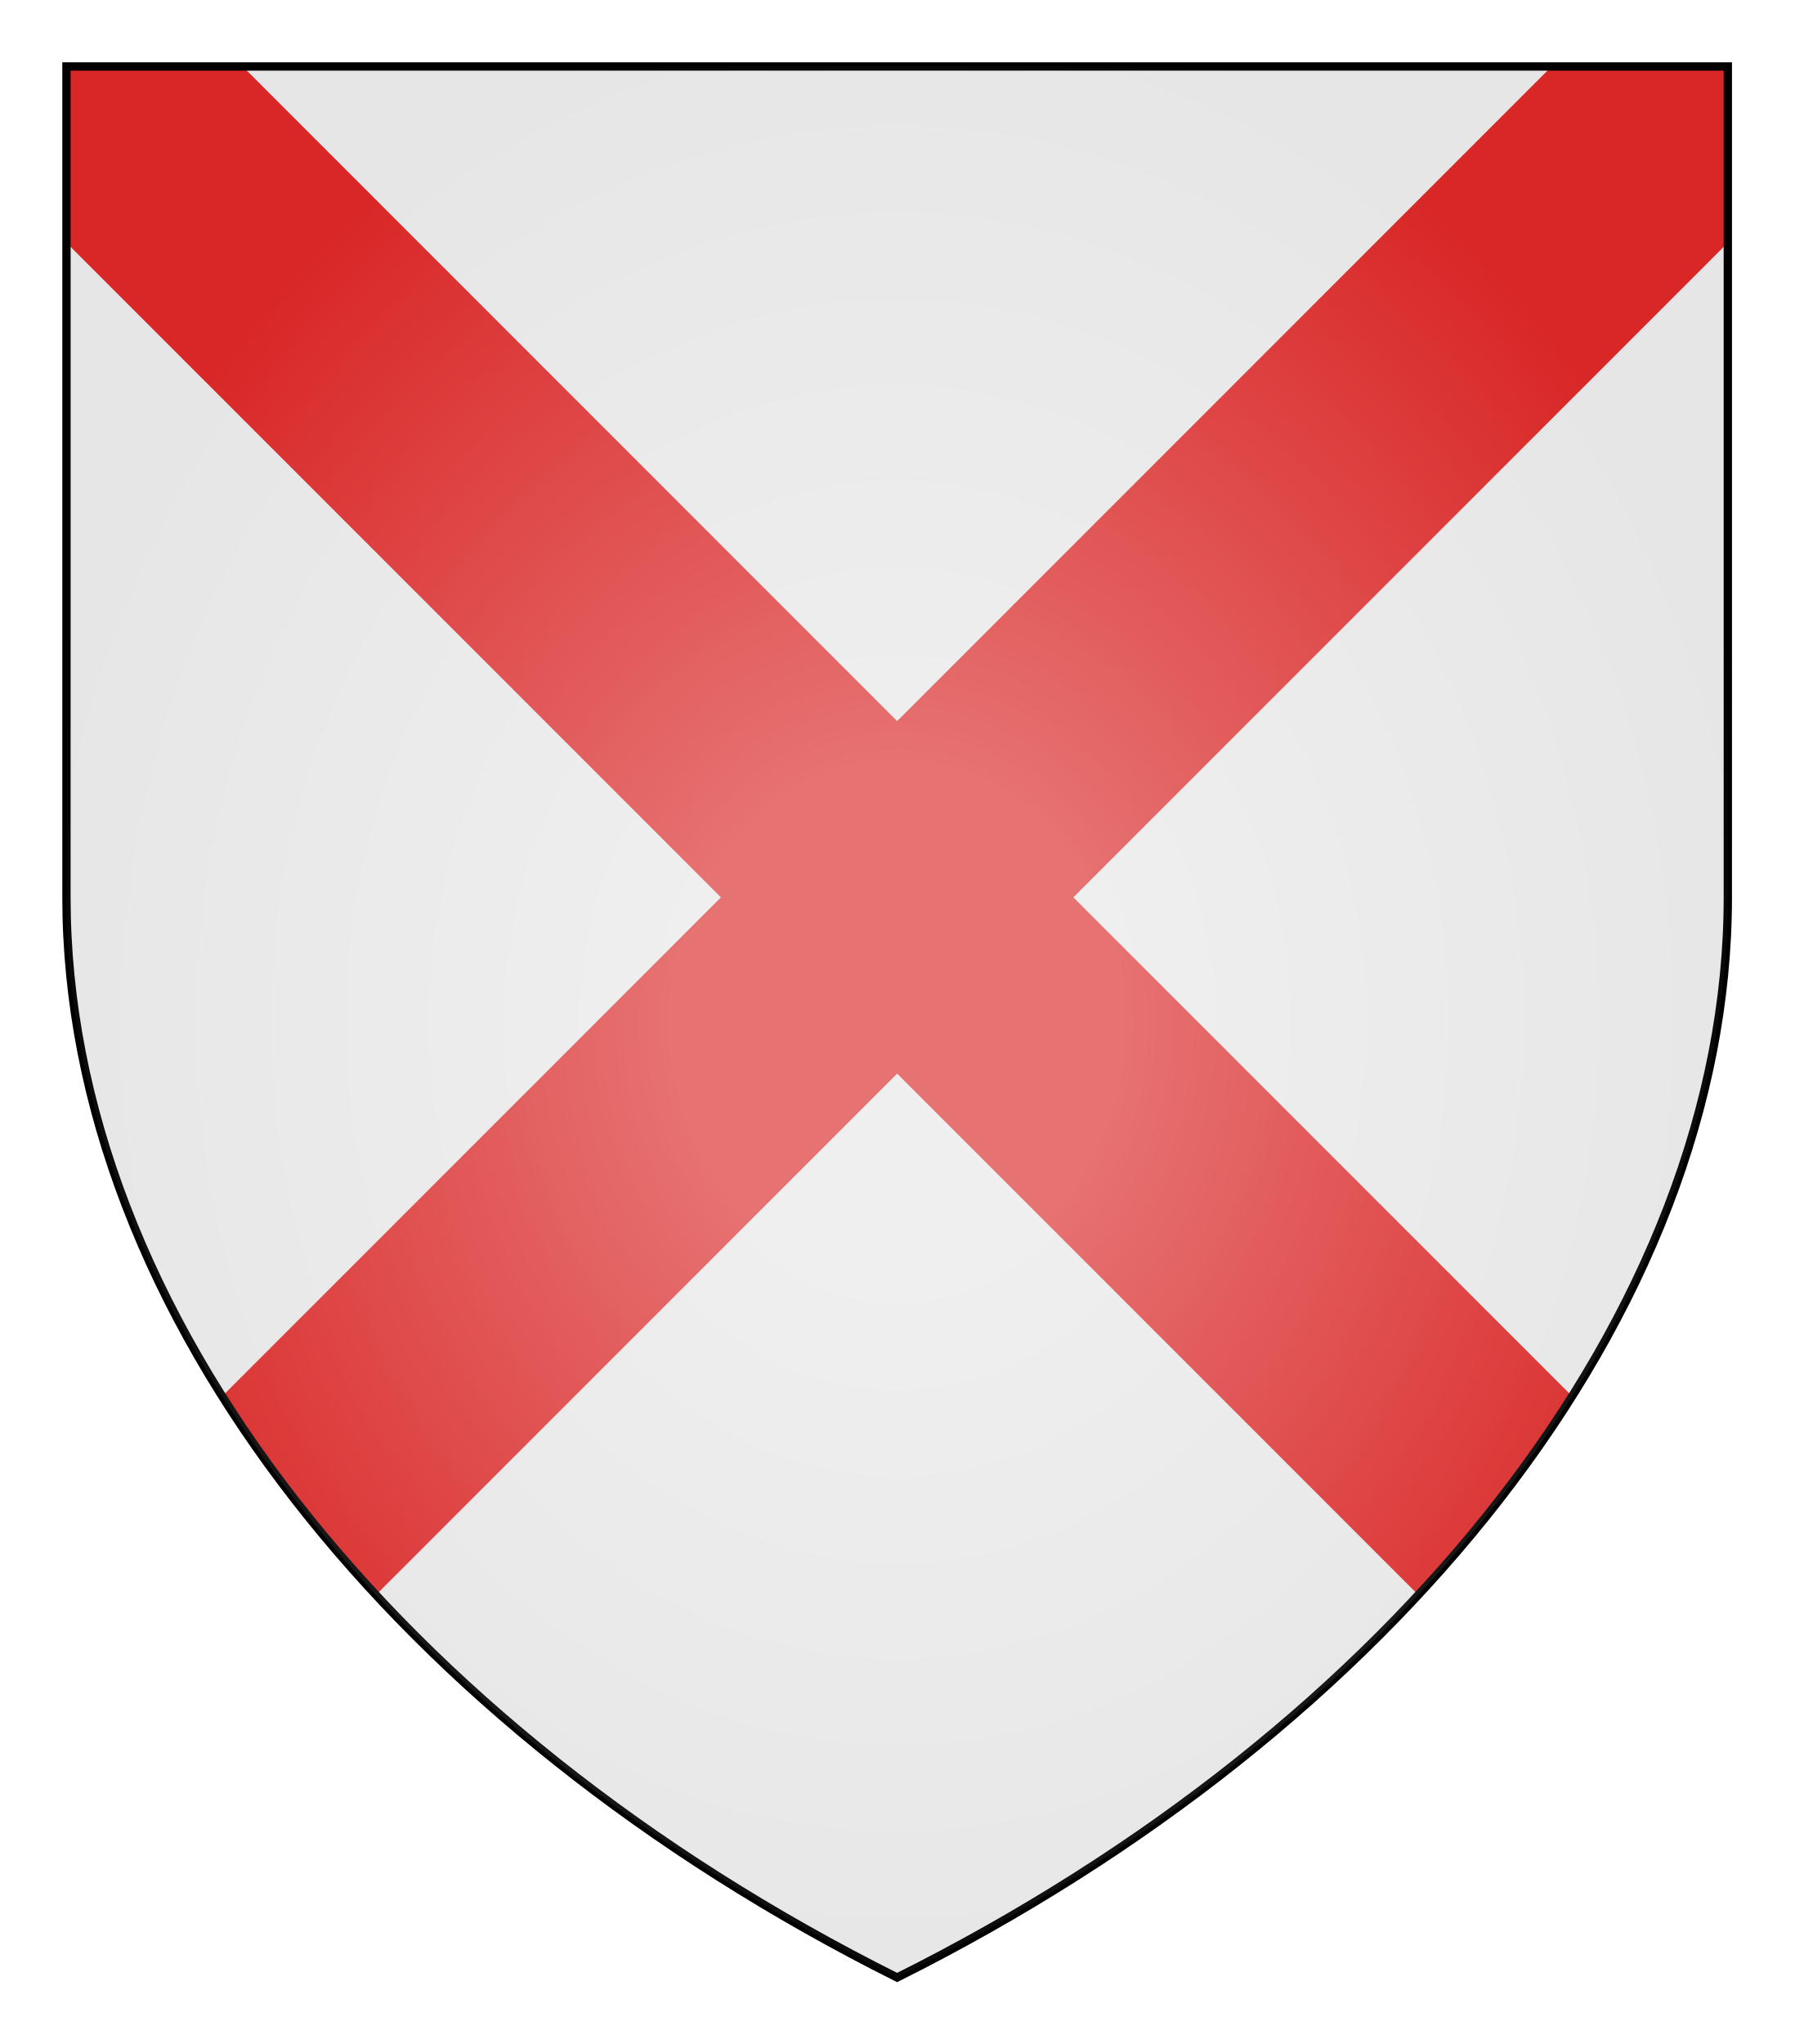
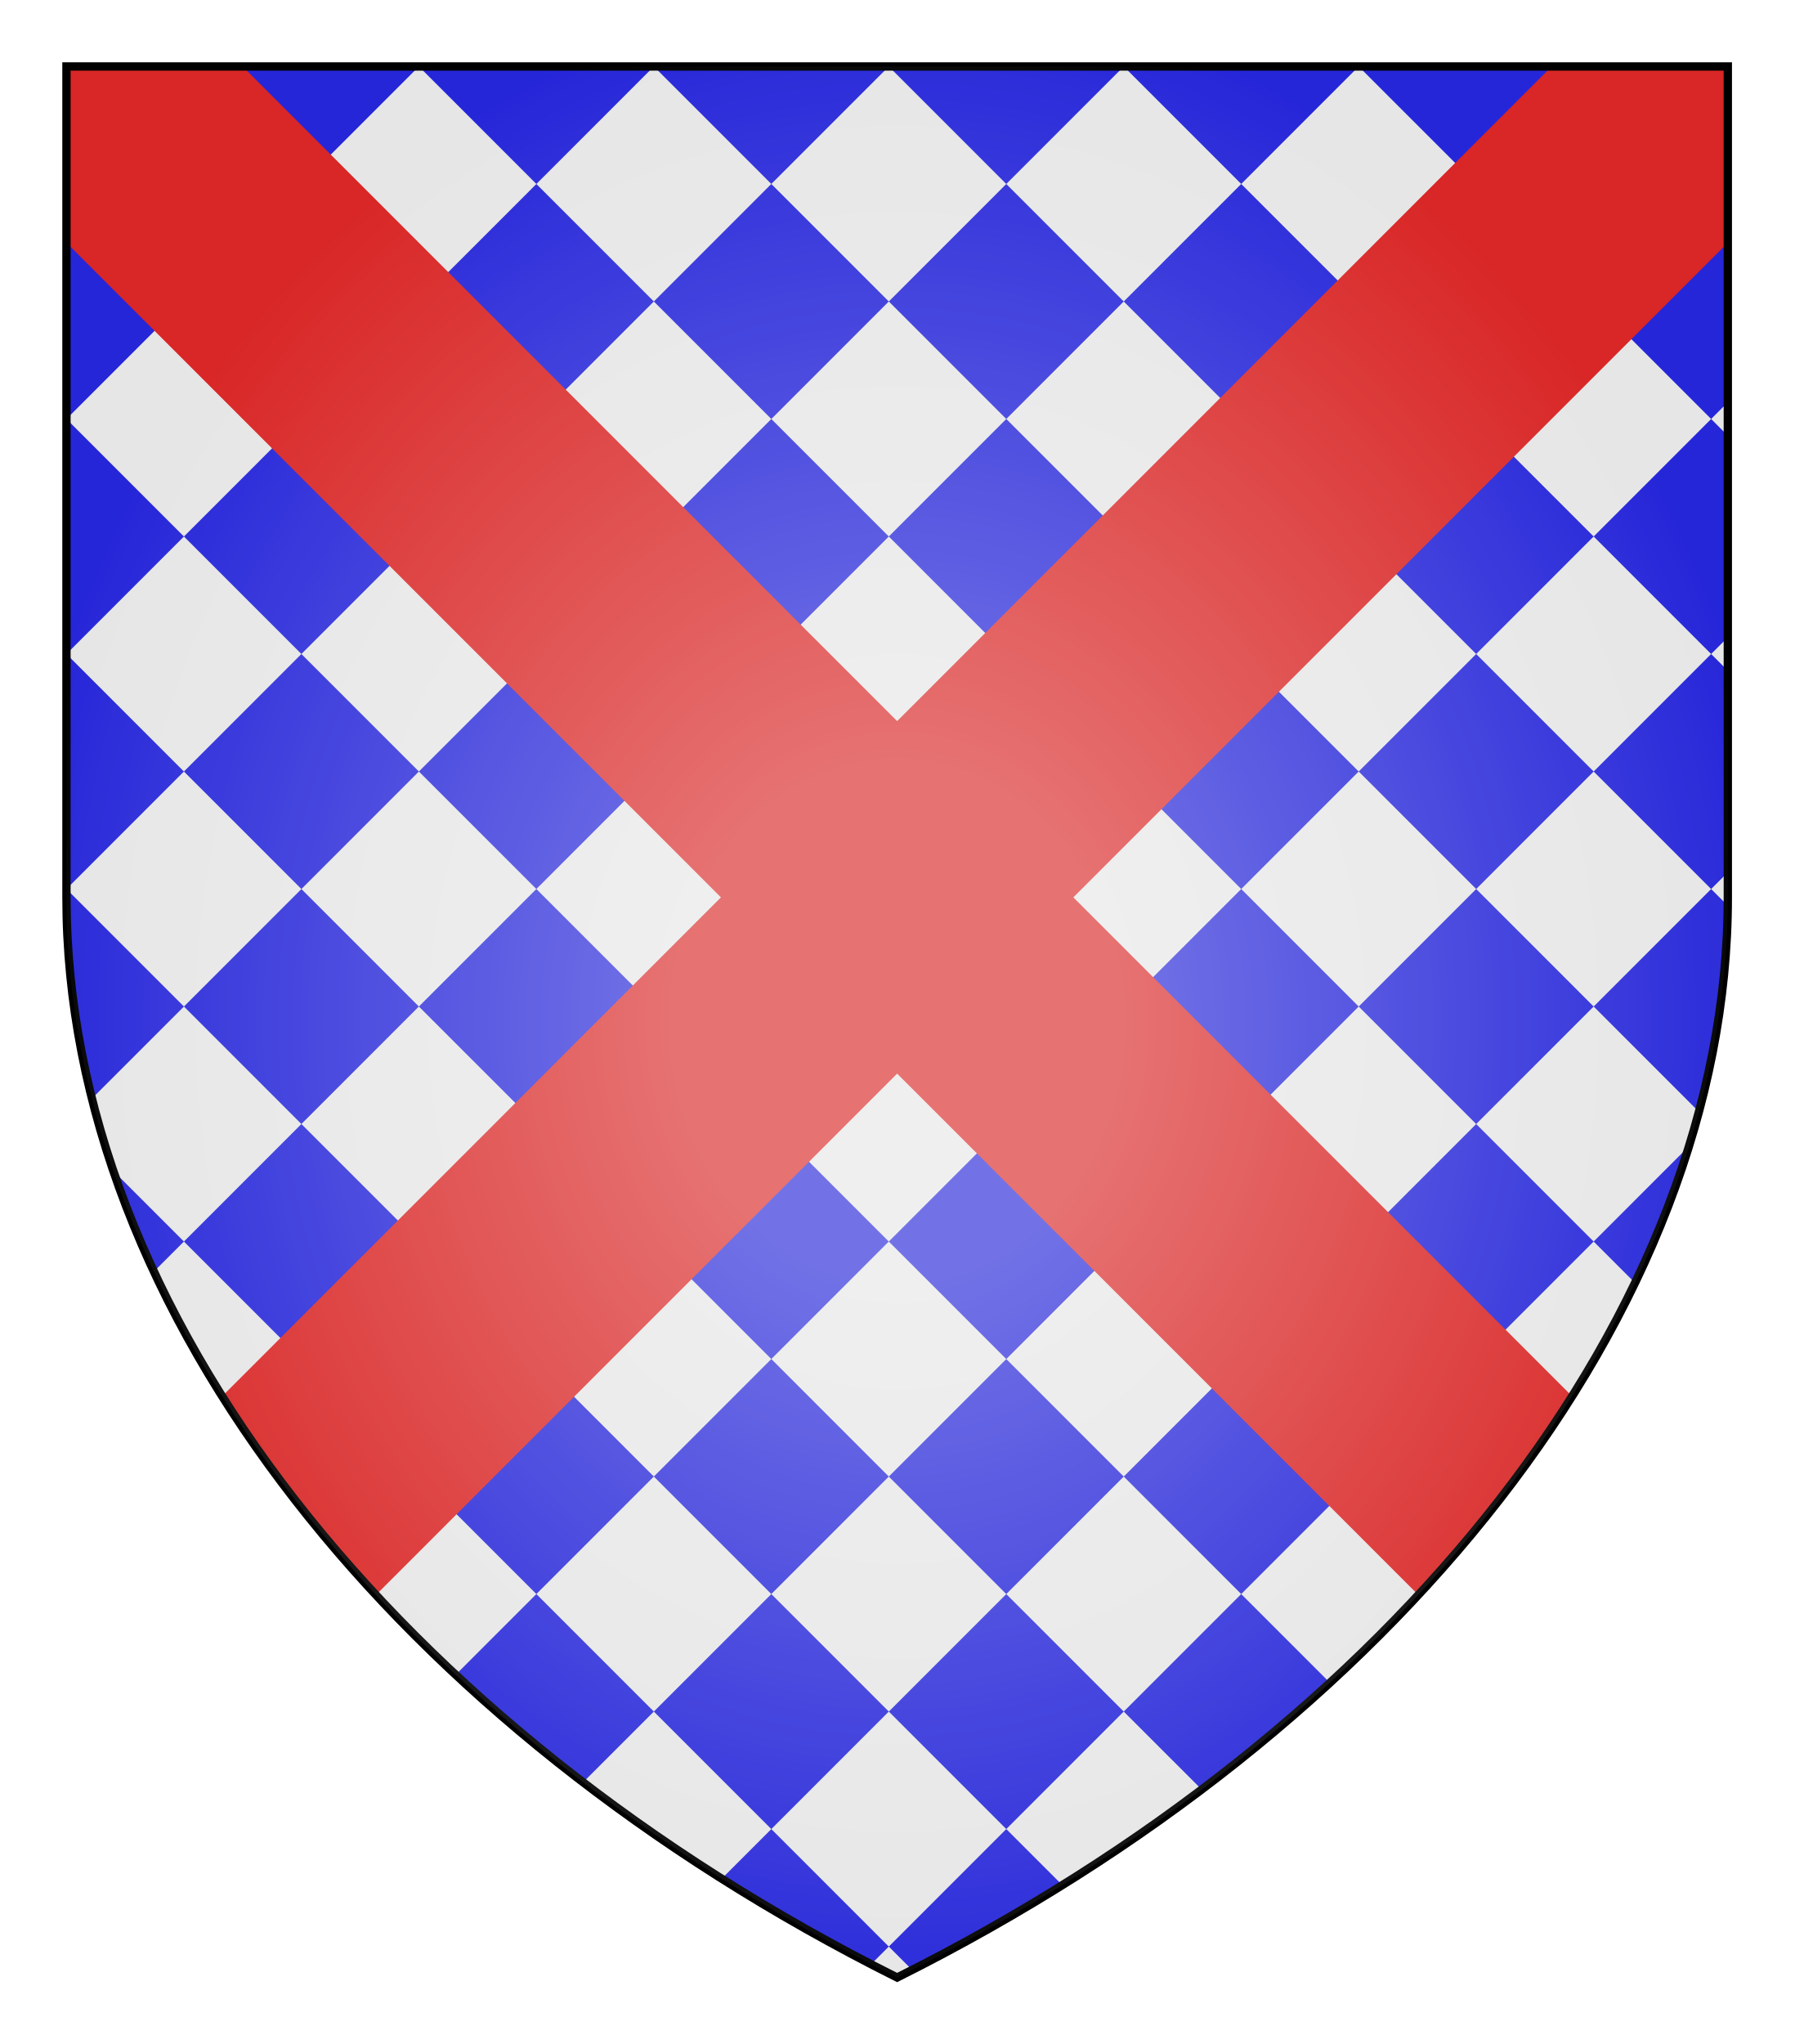
<svg xmlns="http://www.w3.org/2000/svg" height="246.0" width="216.0">
  <defs>
    <clipPath id="contour">
      <path d="M 8.0,8.0 L 208.0,8.0 L 208.0,108.0 C 208.0,158.0 168.0,208.0 108.0,238.0 C 48.0,208.0 8.0,158.0 8.0,108.0 L 8.0,8.0 Z" />
    </clipPath>
    <radialGradient id="lighting">
      <stop offset="25%" stop-color="white" stop-opacity="35%" />
      <stop offset="100%" stop-color="white" stop-opacity="0%" />
    </radialGradient>
  </defs>
  <g>
-     <path d="M 8.0,8.0 L 208.0,8.0 L 208.0,108.0 C 208.0,158.0 168.0,208.0 108.0,238.0 C 48.0,208.0 8.0,158.0 8.0,108.0 L 8.0,8.0 Z" style="fill: rgb(230, 230, 230); stroke-width: 1px; stroke: none;" />
+     <path d="M 8.0,8.0 L 8.0,108.0 C 8.0,158.0 48.0,208.0 108.0,238.0 C 168.0,208.0 208.0,158.0 208.0,108.0 L 208.0,8.0 L 8.0,8.0 Z" style="fill: rgb(38, 38, 217); stroke-width: 1px; stroke: none;" />
+     <path d="M 22.142,8.0 L 8.0,22.142 L 22.142,36.284 L 36.284,22.142 L 22.142,8.0 L 22.142,8.0 Z" style="fill: rgb(230, 230, 230); stroke-width: 1px; stroke: none;" />
+     <path d="M 50.426,8.0 L 36.284,22.142 L 50.426,36.284 L 64.569,22.142 L 50.426,8.0 L 50.426,8.0 Z" style="fill: rgb(230, 230, 230); stroke-width: 1px; stroke: none;" />
+     <path d="M 78.711,8.0 L 64.569,22.142 L 78.711,36.284 L 92.853,22.142 L 78.711,8.0 L 78.711,8.0 Z" style="fill: rgb(230, 230, 230); stroke-width: 1px; stroke: none;" />
+     <path d="M 106.995,8.0 L 92.853,22.142 L 106.995,36.284 L 121.137,22.142 L 106.995,8.0 L 106.995,8.0 Z" style="fill: rgb(230, 230, 230); stroke-width: 1px; stroke: none;" />
+     <path d="M 135.279,8.0 L 121.137,22.142 L 135.279,36.284 L 149.421,22.142 L 135.279,8.0 L 135.279,8.0 Z" style="fill: rgb(230, 230, 230); stroke-width: 1px; stroke: none;" />
+     <path d="M 163.563,8.0 L 149.421,22.142 L 163.563,36.284 L 177.706,22.142 L 163.563,8.0 L 163.563,8.0 Z" style="fill: rgb(230, 230, 230); stroke-width: 1px; stroke: none;" />
+     <path d="M 191.848,8.0 L 177.706,22.142 L 191.848,36.284 L 205.99,22.142 L 191.848,8.0 L 191.848,8.0 Z" style="fill: rgb(230, 230, 230); stroke-width: 1px; stroke: none;" />
+     <path d="M 208.0,20.132 L 205.99,22.142 L 208.0,24.152 L 208.0,20.132 L 208.0,20.132 Z" style="fill: rgb(230, 230, 230); stroke-width: 1px; stroke: none;" />
+     <path d="M 22.142,36.284 L 8.0,50.426 L 22.142,64.569 L 36.284,50.426 L 22.142,36.284 L 22.142,36.284 Z" style="fill: rgb(230, 230, 230); stroke-width: 1px; stroke: none;" />
+     <path d="M 50.426,36.284 L 36.284,50.426 L 50.426,64.569 L 64.569,50.426 L 50.426,36.284 L 50.426,36.284 Z" style="fill: rgb(230, 230, 230); stroke-width: 1px; stroke: none;" />
+     <path d="M 78.711,36.284 L 64.569,50.426 L 78.711,64.569 L 92.853,50.426 L 78.711,36.284 L 78.711,36.284 Z" style="fill: rgb(230, 230, 230); stroke-width: 1px; stroke: none;" />
+     <path d="M 106.995,36.284 L 92.853,50.426 L 106.995,64.569 L 121.137,50.426 L 106.995,36.284 L 106.995,36.284 Z" style="fill: rgb(230, 230, 230); stroke-width: 1px; stroke: none;" />
+     <path d="M 135.279,36.284 L 121.137,50.426 L 135.279,64.569 L 149.421,50.426 L 135.279,36.284 L 135.279,36.284 Z" style="fill: rgb(230, 230, 230); stroke-width: 1px; stroke: none;" />
+     <path d="M 163.563,36.284 L 149.421,50.426 L 163.563,64.569 L 177.706,50.426 L 163.563,36.284 L 163.563,36.284 Z" style="fill: rgb(230, 230, 230); stroke-width: 1px; stroke: none;" />
+     <path d="M 191.848,36.284 L 177.706,50.426 L 191.848,64.569 L 205.99,50.426 L 191.848,36.284 L 191.848,36.284 Z" style="fill: rgb(230, 230, 230); stroke-width: 1px; stroke: none;" />
+     <path d="M 208.0,48.416 L 205.99,50.426 L 208.0,52.437 L 208.0,48.416 L 208.0,48.416 Z" style="fill: rgb(230, 230, 230); stroke-width: 1px; stroke: none;" />
+     <path d="M 22.142,64.569 L 8.0,78.711 L 22.142,92.853 L 36.284,78.711 L 22.142,64.569 L 22.142,64.569 Z" style="fill: rgb(230, 230, 230); stroke-width: 1px; stroke: none;" />
+     <path d="M 50.426,64.569 L 36.284,78.711 L 50.426,92.853 L 64.569,78.711 L 50.426,64.569 L 50.426,64.569 Z" style="fill: rgb(230, 230, 230); stroke-width: 1px; stroke: none;" />
+     <path d="M 78.711,64.569 L 64.569,78.711 L 78.711,92.853 L 92.853,78.711 L 78.711,64.569 L 78.711,64.569 Z" style="fill: rgb(230, 230, 230); stroke-width: 1px; stroke: none;" />
+     <path d="M 106.995,64.569 L 92.853,78.711 L 106.995,92.853 L 121.137,78.711 L 106.995,64.569 L 106.995,64.569 Z" style="fill: rgb(230, 230, 230); stroke-width: 1px; stroke: none;" />
+     <path d="M 135.279,64.569 L 121.137,78.711 L 135.279,92.853 L 149.421,78.711 L 135.279,64.569 L 135.279,64.569 Z" style="fill: rgb(230, 230, 230); stroke-width: 1px; stroke: none;" />
+     <path d="M 163.563,64.569 L 149.421,78.711 L 163.563,92.853 L 177.706,78.711 L 163.563,64.569 L 163.563,64.569 Z" style="fill: rgb(230, 230, 230); stroke-width: 1px; stroke: none;" />
+     <path d="M 191.848,64.569 L 177.706,78.711 L 191.848,92.853 L 205.99,78.711 L 191.848,64.569 L 191.848,64.569 Z" style="fill: rgb(230, 230, 230); stroke-width: 1px; stroke: none;" />
+     <path d="M 208.0,76.701 L 205.99,78.711 L 208.0,80.721 L 208.0,76.701 L 208.0,76.701 Z" style="fill: rgb(230, 230, 230); stroke-width: 1px; stroke: none;" />
+     <path d="M 22.142,92.853 L 8.0,106.995 L 22.142,121.137 L 36.284,106.995 L 22.142,92.853 L 22.142,92.853 Z" style="fill: rgb(230, 230, 230); stroke-width: 1px; stroke: none;" />
+     <path d="M 50.426,92.853 L 36.284,106.995 L 50.426,121.137 L 64.569,106.995 L 50.426,92.853 L 50.426,92.853 Z" style="fill: rgb(230, 230, 230); stroke-width: 1px; stroke: none;" />
+     <path d="M 78.711,92.853 L 64.569,106.995 L 78.711,121.137 L 92.853,106.995 L 78.711,92.853 L 78.711,92.853 Z" style="fill: rgb(230, 230, 230); stroke-width: 1px; stroke: none;" />
+     <path d="M 106.995,92.853 L 92.853,106.995 L 106.995,121.137 L 121.137,106.995 L 106.995,92.853 L 106.995,92.853 Z" style="fill: rgb(230, 230, 230); stroke-width: 1px; stroke: none;" />
+     <path d="M 135.279,92.853 L 121.137,106.995 L 135.279,121.137 L 149.421,106.995 L 135.279,92.853 L 135.279,92.853 Z" style="fill: rgb(230, 230, 230); stroke-width: 1px; stroke: none;" />
+     <path d="M 163.563,92.853 L 149.421,106.995 L 163.563,121.137 L 177.706,106.995 L 163.563,92.853 L 163.563,92.853 Z" style="fill: rgb(230, 230, 230); stroke-width: 1px; stroke: none;" />
+     <path d="M 191.848,92.853 L 177.706,106.995 L 191.848,121.137 L 205.99,106.995 L 191.848,92.853 L 191.848,92.853 Z" style="fill: rgb(230, 230, 230); stroke-width: 1px; stroke: none;" />
+     <path d="M 208.0,104.985 L 205.99,106.995 L 207.995,109 L 207.995,109 C 207.998,108.666 208.0,108.333 208.0,108.0 L 208.0,104.985 L 208.0,104.985 Z" style="fill: rgb(230, 230, 230); stroke-width: 1px; stroke: none;" />
+     <path d="M 22.142,121.137 L 11.064,132.215 L 11.064,132.215 C 11.797,135.129 12.657,138.032 13.64,140.919 L 13.64,140.919 L 22.142,149.421 L 22.142,149.421 L 36.284,135.279 L 22.142,121.137 L 22.142,121.137 Z" style="fill: rgb(230, 230, 230); stroke-width: 1px; stroke: none;" />
+     <path d="M 50.426,121.137 L 36.284,135.279 L 50.426,149.421 L 64.569,135.279 L 50.426,121.137 L 50.426,121.137 Z" style="fill: rgb(230, 230, 230); stroke-width: 1px; stroke: none;" />
+     <path d="M 78.711,121.137 L 64.569,135.279 L 78.711,149.421 L 92.853,135.279 L 78.711,121.137 L 78.711,121.137 Z" style="fill: rgb(230, 230, 230); stroke-width: 1px; stroke: none;" />
+     <path d="M 106.995,121.137 L 92.853,135.279 L 106.995,149.421 L 121.137,135.279 L 106.995,121.137 L 106.995,121.137 Z" style="fill: rgb(230, 230, 230); stroke-width: 1px; stroke: none;" />
+     <path d="M 135.279,121.137 L 121.137,135.279 L 135.279,149.421 L 149.421,135.279 L 135.279,121.137 L 135.279,121.137 Z" style="fill: rgb(230, 230, 230); stroke-width: 1px; stroke: none;" />
+     <path d="M 163.563,121.137 L 149.421,135.279 L 163.563,149.421 L 177.706,135.279 L 163.563,121.137 L 163.563,121.137 Z" style="fill: rgb(230, 230, 230); stroke-width: 1px; stroke: none;" />
+     <path d="M 191.848,121.137 L 177.706,135.279 L 191.848,149.421 L 203.329,137.94 L 203.329,137.94 C 203.755,136.567 204.152,135.19 204.522,133.811 L 204.522,133.811 L 191.848,121.137 L 191.848,121.137 Z" style="fill: rgb(230, 230, 230); stroke-width: 1px; stroke: none;" />
+     <path d="M 22.142,149.421 L 18.527,153.036 L 18.527,153.036 C 21.392,159.175 24.808,165.215 28.734,171.114 L 28.734,171.114 L 36.284,163.563 L 22.142,149.421 L 22.142,149.421 Z" style="fill: rgb(230, 230, 230); stroke-width: 1px; stroke: none;" />
+     <path d="M 50.426,149.421 L 36.284,163.563 L 50.426,177.706 L 64.569,163.563 L 50.426,149.421 L 50.426,149.421 Z" style="fill: rgb(230, 230, 230); stroke-width: 1px; stroke: none;" />
+     <path d="M 78.711,149.421 L 64.569,163.563 L 78.711,177.706 L 92.853,163.563 L 78.711,149.421 L 78.711,149.421 Z" style="fill: rgb(230, 230, 230); stroke-width: 1px; stroke: none;" />
+     <path d="M 106.995,149.421 L 92.853,163.563 L 106.995,177.706 L 121.137,163.563 L 106.995,149.421 L 106.995,149.421 Z" style="fill: rgb(230, 230, 230); stroke-width: 1px; stroke: none;" />
+     <path d="M 135.279,149.421 L 121.137,163.563 L 135.279,177.706 L 149.421,163.563 L 135.279,149.421 L 135.279,149.421 Z" style="fill: rgb(230, 230, 230); stroke-width: 1px; stroke: none;" />
+     <path d="M 163.563,149.421 L 149.421,163.563 L 163.563,177.706 L 177.706,163.563 L 163.563,149.421 L 163.563,149.421 Z" style="fill: rgb(230, 230, 230); stroke-width: 1px; stroke: none;" />
+     <path d="M 191.848,149.421 L 177.706,163.563 L 186.458,172.316 L 186.458,172.316 C 190.429,166.472 193.898,160.486 196.827,154.4 L 196.827,154.4 L 191.848,149.421 L 191.848,149.421 Z" style="fill: rgb(230, 230, 230); stroke-width: 1px; stroke: none;" />
+     <path d="M 50.426,177.706 L 40.966,187.166 L 40.966,187.166 C 45.238,192.113 49.877,196.921 54.855,201.561 L 54.855,201.561 L 64.569,191.848 L 50.426,177.706 L 50.426,177.706 Z" style="fill: rgb(230, 230, 230); stroke-width: 1px; stroke: none;" />
+     <path d="M 78.711,177.706 L 64.569,191.848 L 78.711,205.99 L 92.853,191.848 L 78.711,177.706 L 78.711,177.706 Z" style="fill: rgb(230, 230, 230); stroke-width: 1px; stroke: none;" />
+     <path d="M 106.995,177.706 L 92.853,191.848 L 106.995,205.99 L 121.137,191.848 L 106.995,177.706 L 106.995,177.706 Z" style="fill: rgb(230, 230, 230); stroke-width: 1px; stroke: none;" />
+     <path d="M 135.279,177.706 L 121.137,191.848 L 135.279,205.99 L 149.421,191.848 L 135.279,177.706 L 135.279,177.706 Z" style="fill: rgb(230, 230, 230); stroke-width: 1px; stroke: none;" />
+     <path d="M 163.563,177.706 L 149.421,191.848 L 160.101,202.527 L 160.101,202.527 C 165.111,197.924 169.786,193.153 174.098,188.24 L 174.098,188.24 L 163.563,177.706 L 163.563,177.706 Z" style="fill: rgb(230, 230, 230); stroke-width: 1px; stroke: none;" />
+     <path d="M 78.711,205.99 L 70.195,214.505 L 70.195,214.505 C 75.487,218.555 81.056,222.429 86.879,226.106 L 86.879,226.106 L 92.853,220.132 L 78.711,205.99 L 78.711,205.99 Z" style="fill: rgb(230, 230, 230); stroke-width: 1px; stroke: none;" />
+     <path d="M 106.995,205.99 L 92.853,220.132 L 106.995,234.274 L 121.137,220.132 L 106.995,205.99 L 106.995,205.99 Z" style="fill: rgb(230, 230, 230); stroke-width: 1px; stroke: none;" />
+     <path d="M 135.279,205.99 L 121.137,220.132 L 127.886,226.881 L 127.886,226.881 C 133.737,223.236 139.338,219.393 144.663,215.373 L 144.663,215.373 L 135.279,205.99 L 135.279,205.99 Z" style="fill: rgb(230, 230, 230); stroke-width: 1px; stroke: none;" />
+     <path d="M 106.995,234.274 L 104.864,236.405 L 104.864,236.405 C 105.903,236.943 106.949,237.474 108.0,238.0 C 108.605,237.698 109.207,237.393 109.808,237.087 L 109.808,237.087 L 106.995,234.274 L 106.995,234.274 Z" style="fill: rgb(230, 230, 230); stroke-width: 1px; stroke: none;" />
    <path d="M 8.0,8.0 L 8.0,29.213 L 86.787,108.0 L 26.744,168.043 L 26.744,168.043 C 31.954,176.308 38.162,184.316 45.257,191.956 L 45.257,191.956 L 108.0,129.213 L 170.743,191.956 L 170.743,191.956 C 177.838,184.316 184.046,176.308 189.256,168.043 L 189.256,168.043 L 129.213,108.0 L 208.0,29.213 L 208.0,8.0 L 186.787,8.0 L 108.0,86.787 L 29.213,8.0 L 8.0,8.0 Z" style="fill: rgb(217, 38, 38); stroke-width: 1px; stroke: none;" />
    <path d="M 8.0,8.0 L 208.0,8.0 L 208.0,108.0 C 208.0,158.0 168.0,208.0 108.0,238.0 C 48.0,208.0 8.0,158.0 8.0,108.0 L 8.0,8.0 Z" style="fill: none; stroke-width: 1px; stroke: rgb(0, 0, 0);" />
  </g>
  <rect clip-path="url(#contour)" fill="url(#lighting)" height="246.0" width="216.0" x="0.0" y="0.0" />
</svg>
